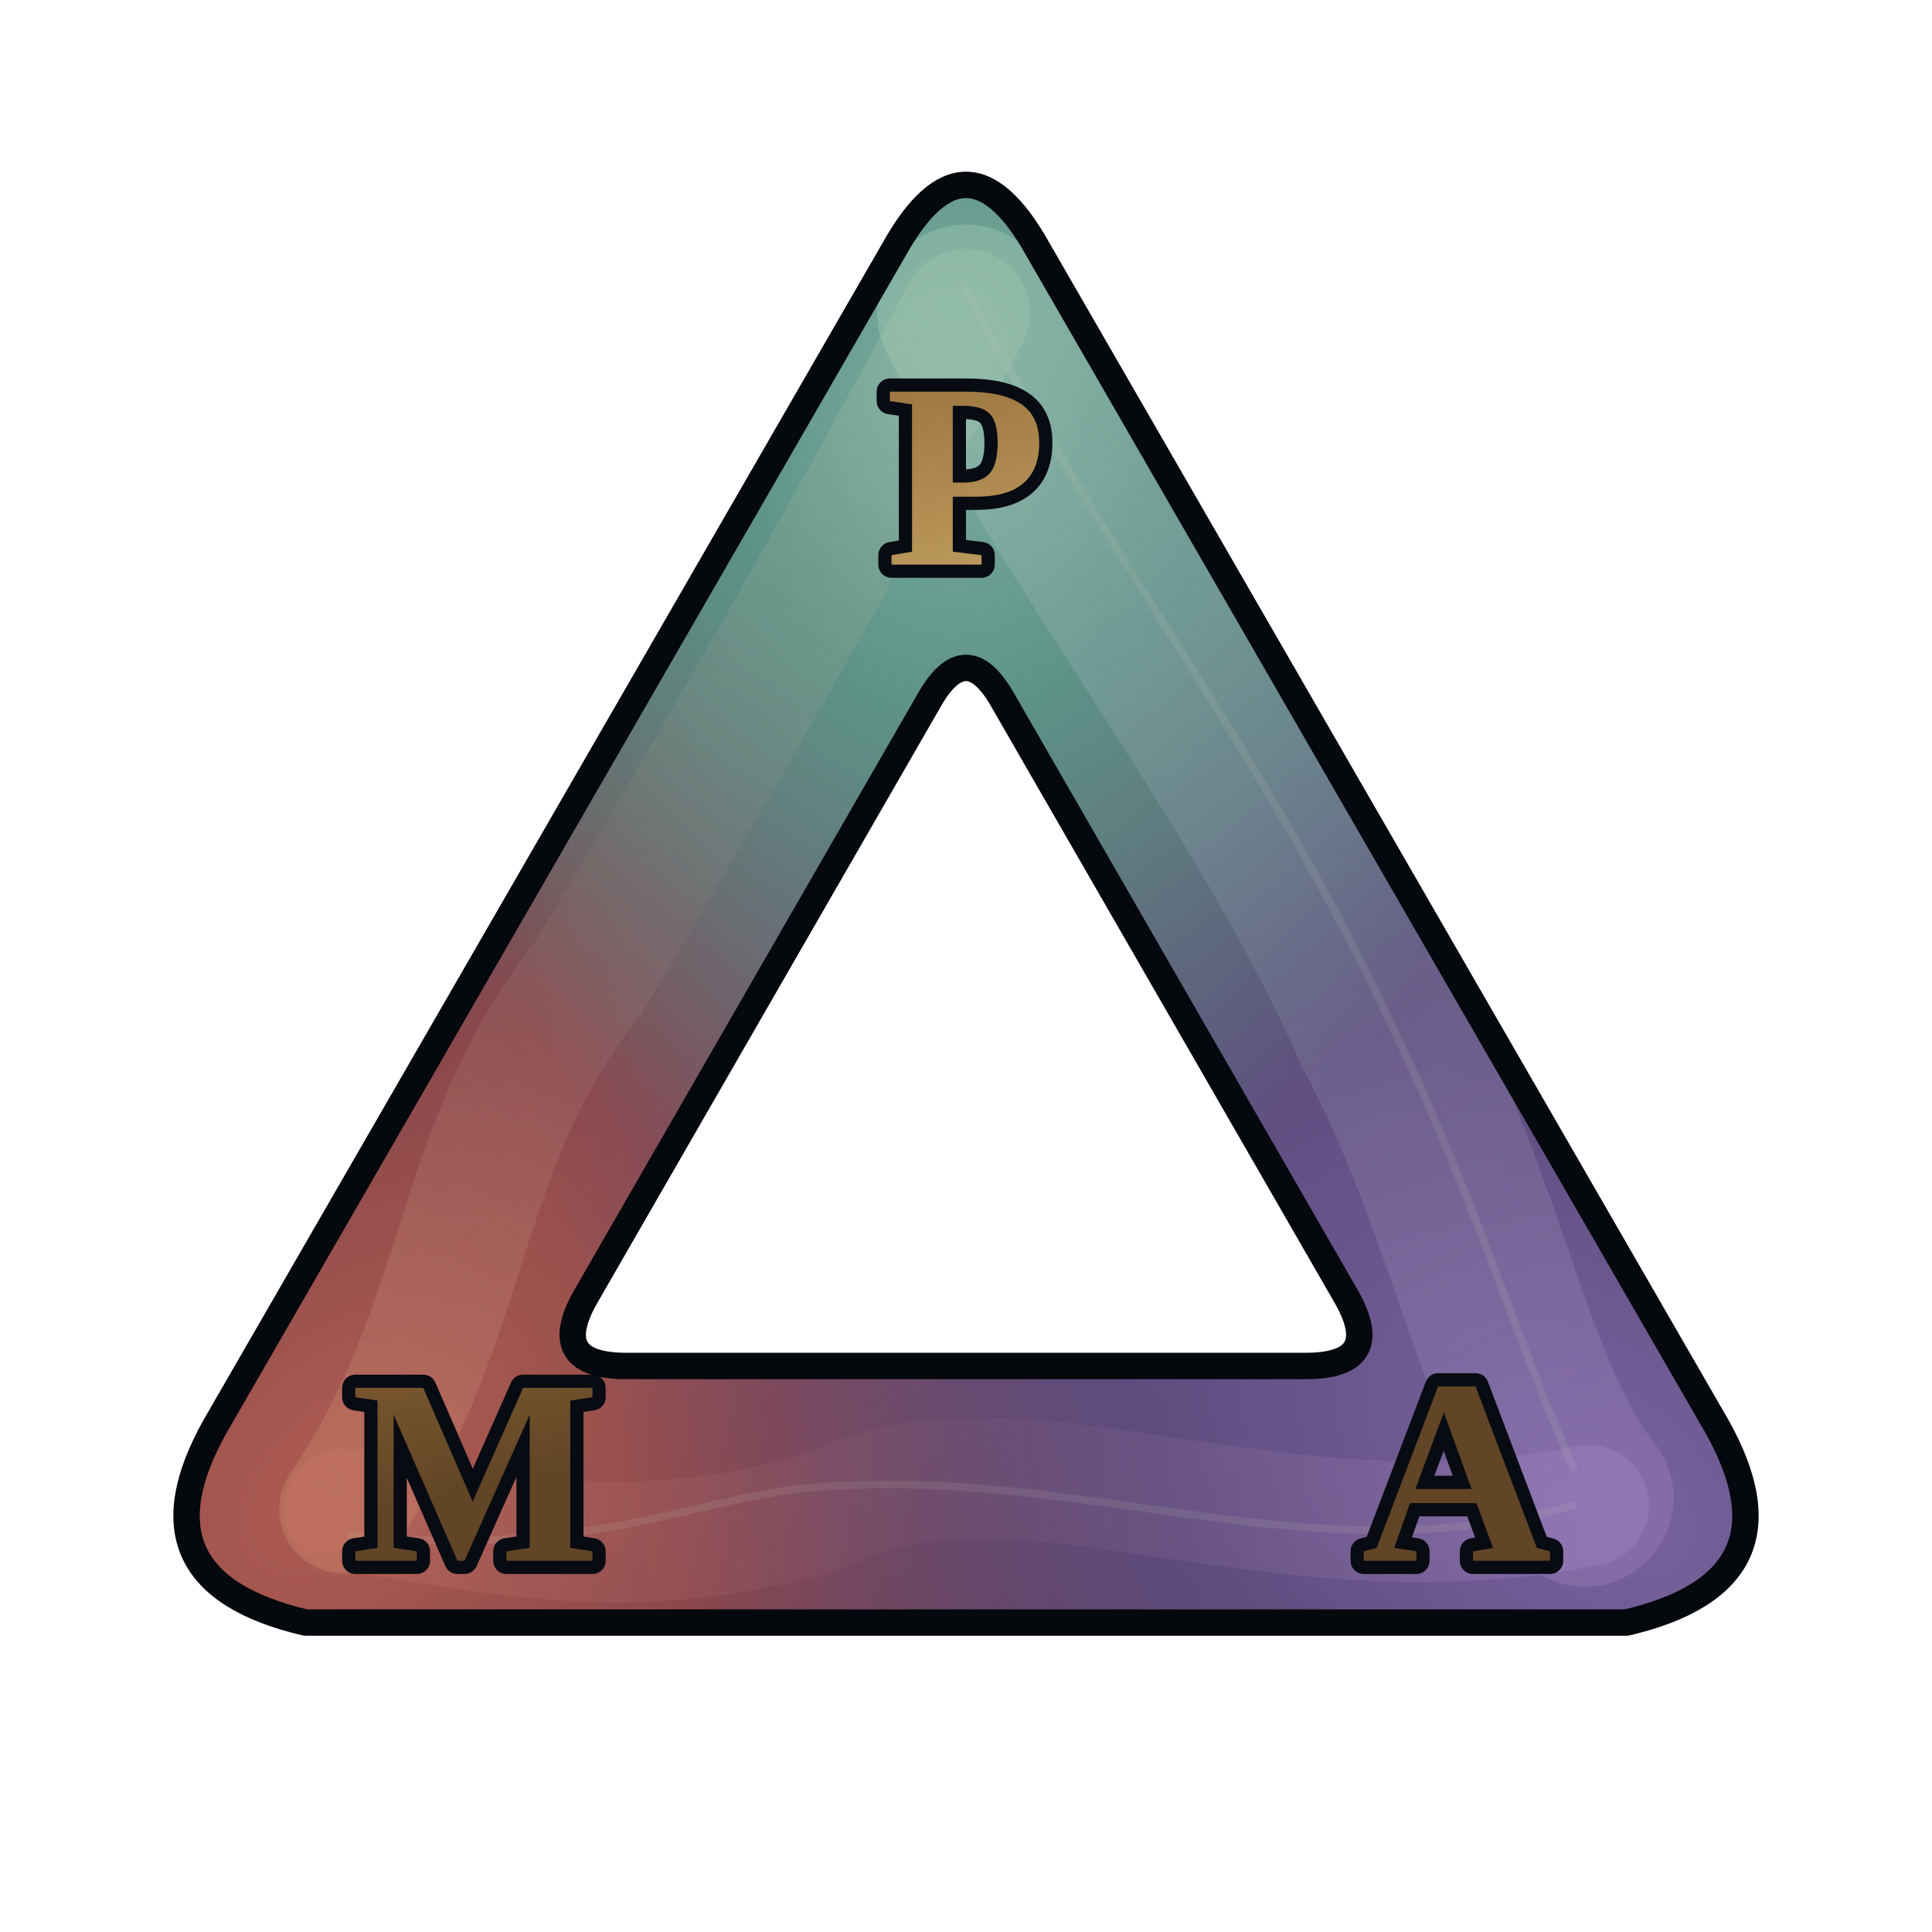
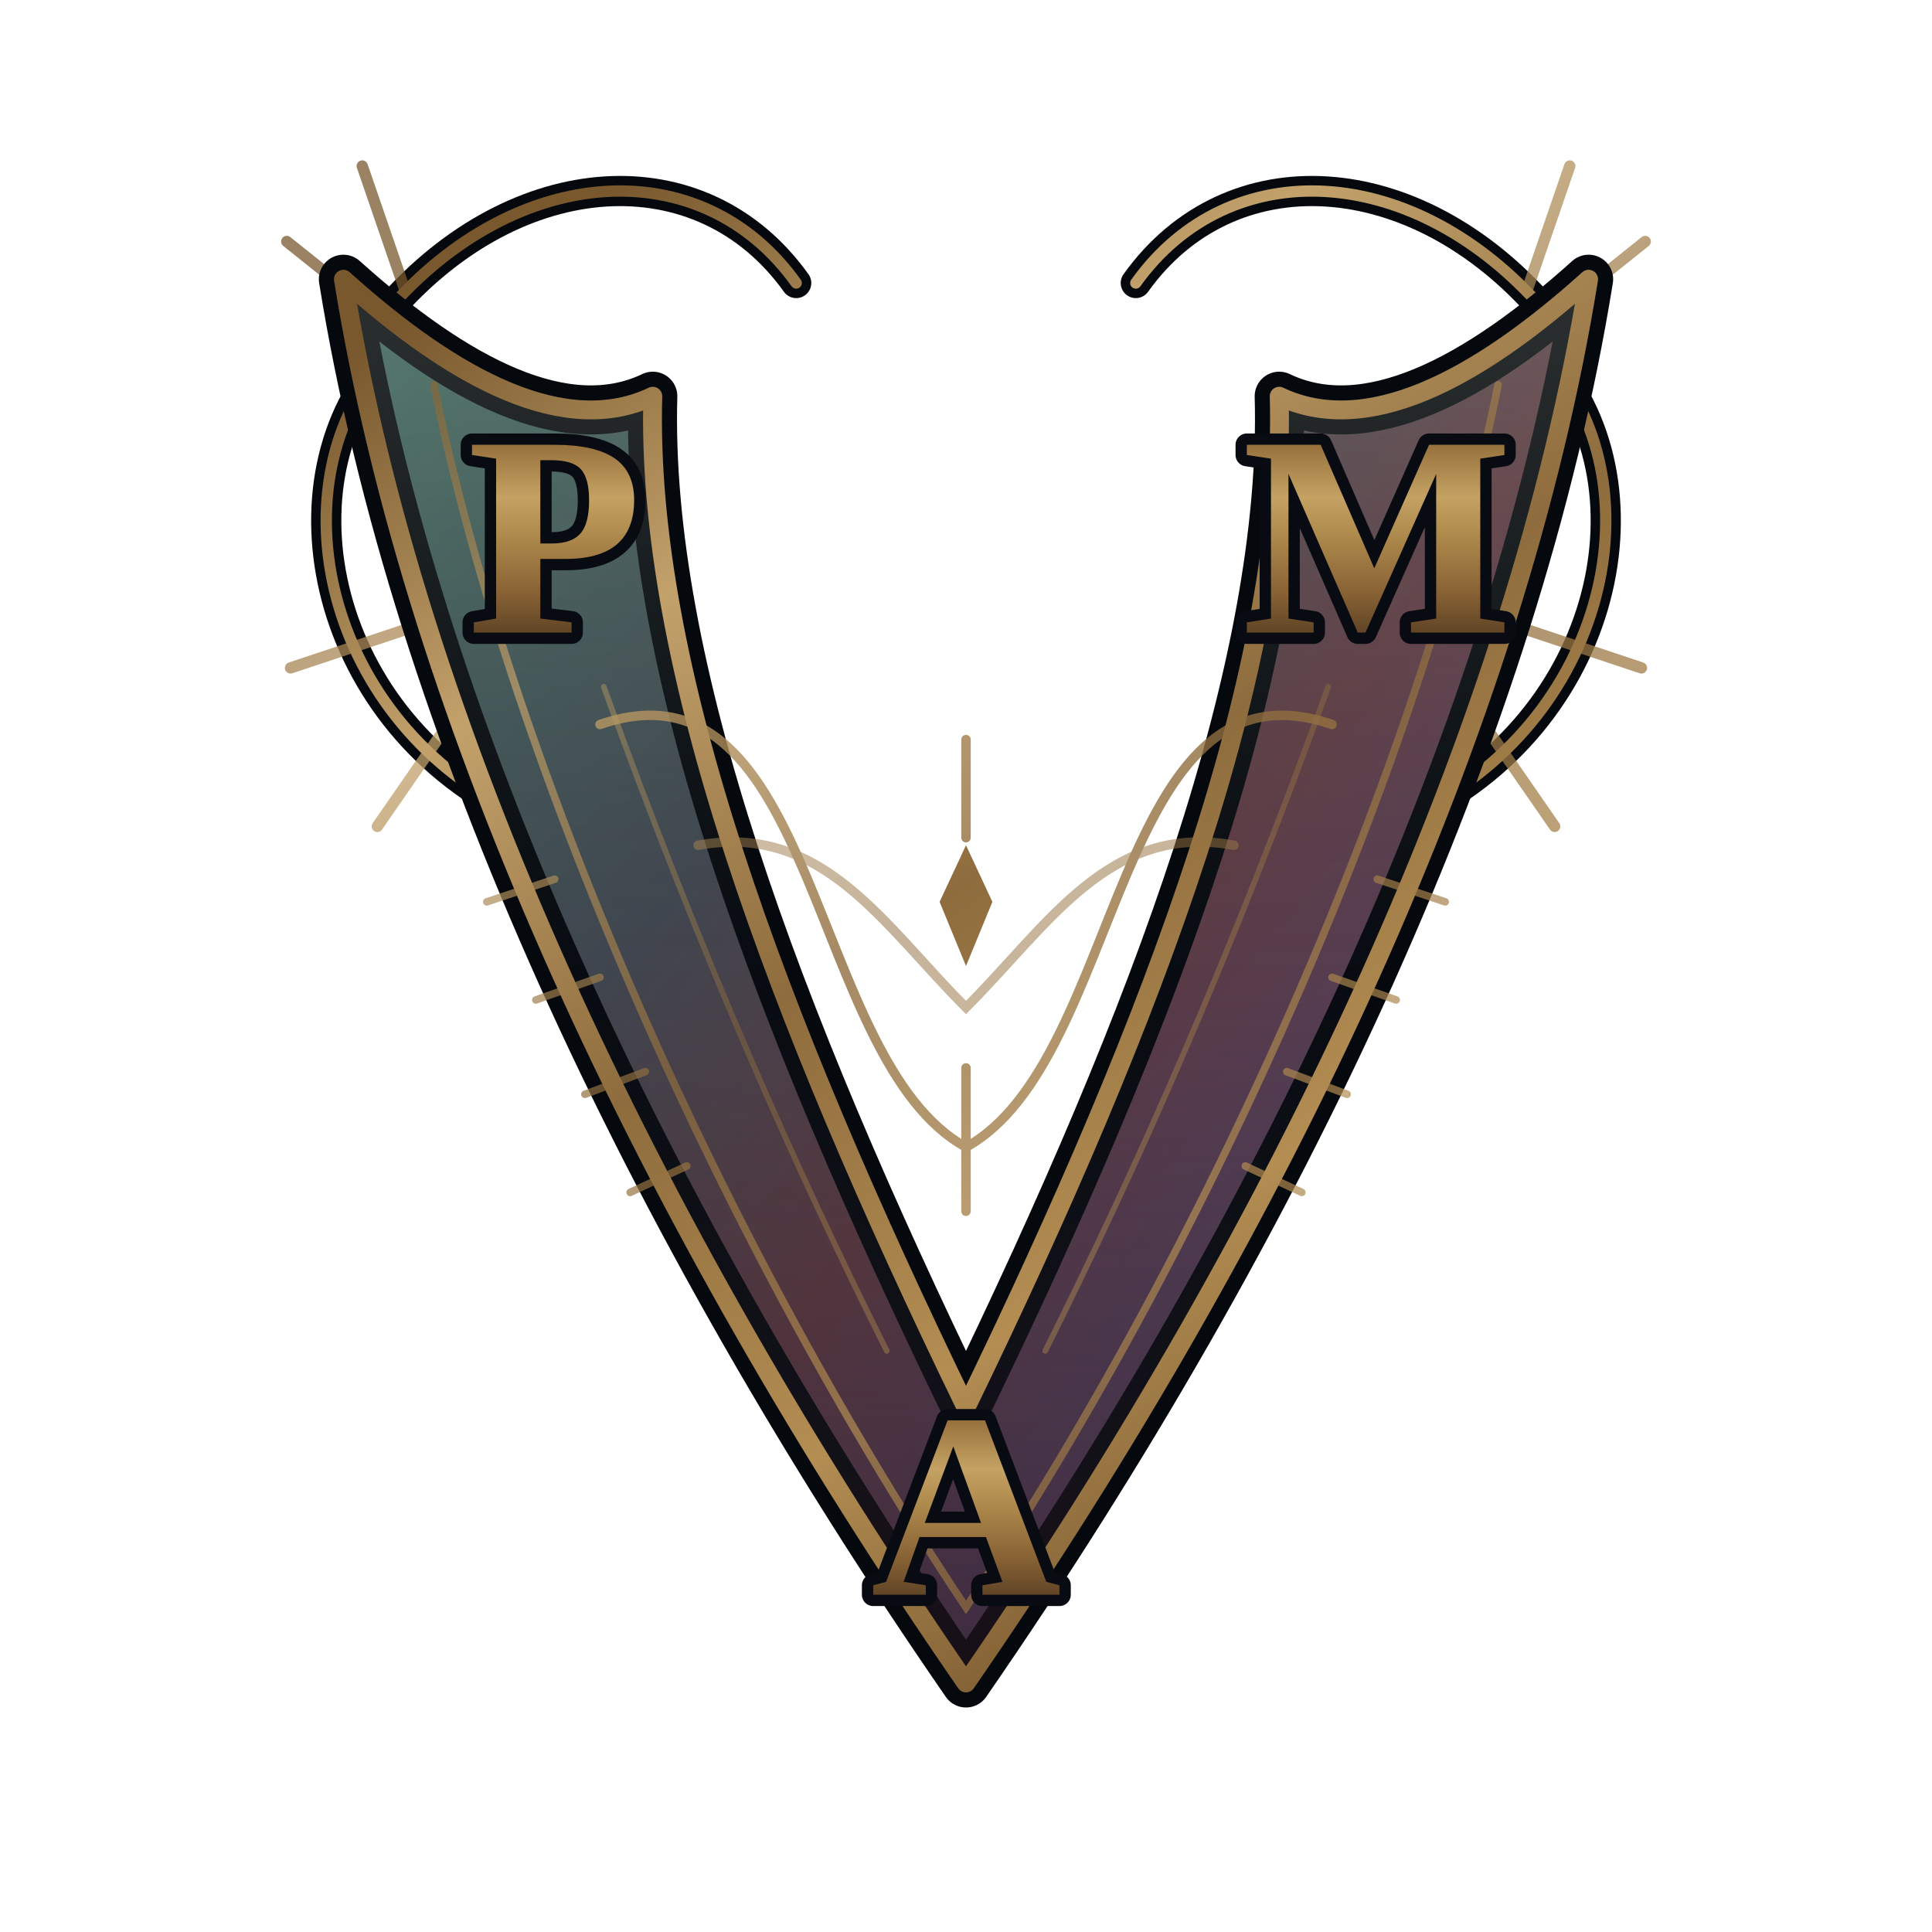
<svg xmlns="http://www.w3.org/2000/svg" viewBox="0 0 512 512" fill="none">
  <defs>
-     <clipPath id="band">
-       <path fill-rule="evenodd" clip-rule="evenodd" d="M237 66Q256 32 275 66L455 378Q478 419 431 430H81Q34 419 57 378ZM246 186Q256 168 266 186L357 344Q367 362 346 362H166Q145 362 155 344Z" />
-     </clipPath>
-     <linearGradient id="body" x1="256" y1="63" x2="256" y2="430" gradientUnits="userSpaceOnUse">
-       <stop stop-color="#528b80" />
-       <stop offset=".55" stop-color="#50546a" />
-       <stop offset="1" stop-color="#603c55" />
+     <linearGradient id="metal" x1="131" y1="70" x2="371" y2="446" gradientUnits="userSpaceOnUse">
+       <stop stop-color="#79582e" />
+       <stop offset=".22" stop-color="#c2a16b" />
+       <stop offset=".46" stop-color="#8e6c3d" />
+       <stop offset=".7" stop-color="#b38d52" />
+       <stop offset="1" stop-color="#604221" />
    </linearGradient>
-     <radialGradient id="ember" cx="0" cy="0" r="1" gradientTransform="translate(90 394) rotate(-41) scale(320 196)" gradientUnits="userSpaceOnUse">
-       <stop stop-color="#af5c50" />
-       <stop offset=".45" stop-color="#8c484b" />
-       <stop offset="1" stop-color="#8c484b" stop-opacity="0" />
-     </radialGradient>
-     <radialGradient id="violet" cx="0" cy="0" r="1" gradientTransform="translate(425 395) rotate(-139) scale(328 211)" gradientUnits="userSpaceOnUse">
-       <stop stop-color="#7a639f" />
-       <stop offset=".45" stop-color="#5e4c7e" />
-       <stop offset="1" stop-color="#5e4c7e" stop-opacity="0" />
-     </radialGradient>
-     <radialGradient id="jade" cx="0" cy="0" r="1" gradientTransform="translate(253 104) rotate(90) scale(232 163)" gradientUnits="userSpaceOnUse">
-       <stop stop-color="#7dafa1" />
-       <stop offset=".36" stop-color="#5e9386" />
-       <stop offset="1" stop-color="#5e9386" stop-opacity="0" />
-     </radialGradient>
-     <linearGradient id="rightFlow" x1="256" y1="83" x2="420" y2="397" gradientUnits="userSpaceOnUse">
-       <stop stop-color="#9ac3af" stop-opacity=".48" />
-       <stop offset=".55" stop-color="#8f9ab1" stop-opacity=".23" />
-       <stop offset="1" stop-color="#9f83be" stop-opacity=".35" />
-     </linearGradient>
-     <linearGradient id="leftFlow" x1="91" y1="400" x2="256" y2="83" gradientUnits="userSpaceOnUse">
-       <stop stop-color="#d18a6e" stop-opacity=".38" />
-       <stop offset=".5" stop-color="#aa8e8b" stop-opacity=".1" />
-       <stop offset="1" stop-color="#b7d3ba" stop-opacity=".22" />
-     </linearGradient>
-     <linearGradient id="baseFlow" x1="420" y1="400" x2="91" y2="400" gradientUnits="userSpaceOnUse">
-       <stop stop-color="#aa8bcd" stop-opacity=".28" />
-       <stop offset=".5" stop-color="#a97790" stop-opacity=".08" />
-       <stop offset="1" stop-color="#cc7866" stop-opacity=".25" />
-     </linearGradient>
-     <linearGradient id="gold" x1="220" y1="96" x2="274" y2="366" gradientUnits="userSpaceOnUse">
+     <linearGradient id="gold" x1="0" y1="0" x2="0" y2="1">
      <stop stop-color="#97713c" />
      <stop offset=".28" stop-color="#c4a263" />
      <stop offset=".52" stop-color="#aa8549" />
      <stop offset=".78" stop-color="#896335" />
      <stop offset="1" stop-color="#614526" />
    </linearGradient>
+     <linearGradient id="realms" x1="108" y1="97" x2="391" y2="343" gradientUnits="userSpaceOnUse">
+       <stop stop-color="#3e655d" />
+       <stop offset=".39" stop-color="#424750" />
+       <stop offset=".65" stop-color="#613b43" />
+       <stop offset="1" stop-color="#51426c" />
+     </linearGradient>
+     <linearGradient id="inlay" x1="256" y1="88" x2="256" y2="437" gradientUnits="userSpaceOnUse">
+       <stop stop-color="#a6b1a0" stop-opacity=".22" />
+       <stop offset=".5" stop-color="#26303a" stop-opacity=".1" />
+       <stop offset="1" stop-color="#2b1822" stop-opacity=".5" />
+     </linearGradient>
  </defs>
-   <g clip-path="url(#band)">
-     <path fill="url(#body)" d="M0 0h512v512H0z" />
-     <path fill="url(#ember)" d="M0 0h512v512H0z" />
-     <path fill="url(#violet)" d="M0 0h512v512H0z" />
-     <path fill="url(#jade)" d="M0 0h512v512H0z" />
-     <path d="M256 83c30 61 82 125 110 189 26 49 33 99 54 125" stroke="url(#rightFlow)" stroke-width="47" stroke-linecap="round" />
-     <path d="M91 400c34-50 29-96 65-141 37-62 65-111 100-176" stroke="url(#leftFlow)" stroke-width="34" stroke-linecap="round" />
-     <path d="M421 399c-85 17-152-24-201 1-52 16-90 6-129 0" stroke="url(#baseFlow)" stroke-width="32" stroke-linecap="round" />
-     <path d="M255 75c39 74 79 123 112 193 24 49 35 88 50 121M93 407c67 6 92-11 125-13 72-5 129 24 199 5" stroke="#c1c6b7" stroke-opacity=".14" stroke-width="2" stroke-linecap="round" />
+   <g stroke="#05080d" stroke-width="8" stroke-linecap="round" stroke-linejoin="round">
+     <path d="M106 91C72 122 83 187 134 214M406 91c34 31 23 96-28 123M103 82C137 43 186 40 211 75M409 82C375 43 326 40 301 75" />
  </g>
-   <path d="M237 66Q256 32 275 66L455 378Q478 419 431 430H81Q34 419 57 378ZM246 186Q256 168 266 186L357 344Q367 362 346 362H166Q145 362 155 344Z" stroke="#05080d" stroke-width="7" stroke-linejoin="round" />
-   <g fill="url(#gold)" stroke="#080b12" stroke-width="7" stroke-linejoin="round" paint-order="stroke" text-anchor="middle" dominant-baseline="central" font-family="Georgia, 'Times New Roman', serif" font-size="70" font-weight="700">
-     <text x="256" y="126">P</text>
-     <text x="126" y="390">M</text>
-     <text x="386" y="390">A</text>
+   <g stroke="url(#metal)" stroke-width="3" stroke-linecap="round" stroke-linejoin="round">
+     <path d="M106 91C72 122 83 187 134 214M406 91c34 31 23 96-28 123M103 82C137 43 186 40 211 75M409 82C375 43 326 40 301 75" />
+     <path d="m101 84-25-20m31 12L96 44m315 40 25-20m-31 12 11-32M107 167l-30 10m41 16-18 26m305-52 30 10m-41 16 18 26" opacity=".75" />
+   </g>
+   <path d="M91 74c30 27 59 42 82 31-2 71 32 163 83 268 51-105 85-197 83-268 23 11 52-4 82-31-19 118-80 249-165 372C171 323 110 192 91 74Z" fill="url(#realms)" stroke="#05080d" stroke-width="13" stroke-linejoin="round" />
+   <path d="M91 74c30 27 59 42 82 31-2 71 32 163 83 268 51-105 85-197 83-268 23 11 52-4 82-31-19 118-80 249-165 372C171 323 110 192 91 74Z" fill="url(#inlay)" stroke="url(#metal)" stroke-width="5" stroke-linejoin="round" />
+   <g stroke="url(#metal)" stroke-linecap="round">
+     <path d="M115 102c19 95 73 222 141 324 68-102 122-229 141-324" stroke-width="2" opacity=".7" />
+     <path d="M160 182c26 72 51 128 75 176M352 182c-26 72-51 128-75 176" stroke-width="1.5" opacity=".45" />
+     <path d="m147 233-18 6m30 20-17 6m29 19-16 6m27 19-15 7m198-83 18 6m-30 20 17 6m-29 19 16 6m-27 19 15 7" stroke-width="2" opacity=".7" />
+   </g>
+   <g stroke="url(#metal)" stroke-width="2.5" stroke-linecap="round" opacity=".8">
+     <path d="M159 192c58-20 55 89 97 112 42-23 39-132 97-112" />
+     <path d="M185 224c33-6 49 21 71 43 22-22 38-49 71-43" opacity=".65" />
+     <path d="M256 196v26m0 61v38" />
+   </g>
+   <path d="m256 224 7 15-7 17-7-17 7-15Z" fill="url(#metal)" />
+   <g fill="url(#gold)" stroke="#080b12" stroke-width="6" stroke-linejoin="round" paint-order="stroke" text-anchor="middle" dominant-baseline="central" font-family="Georgia, 'Times New Roman', serif" font-size="76" font-weight="700">
+     <text x="147" y="142">P</text>
+     <text x="365" y="142">M</text>
+     <text x="256" y="399" font-size="70">A</text>
  </g>
</svg>
